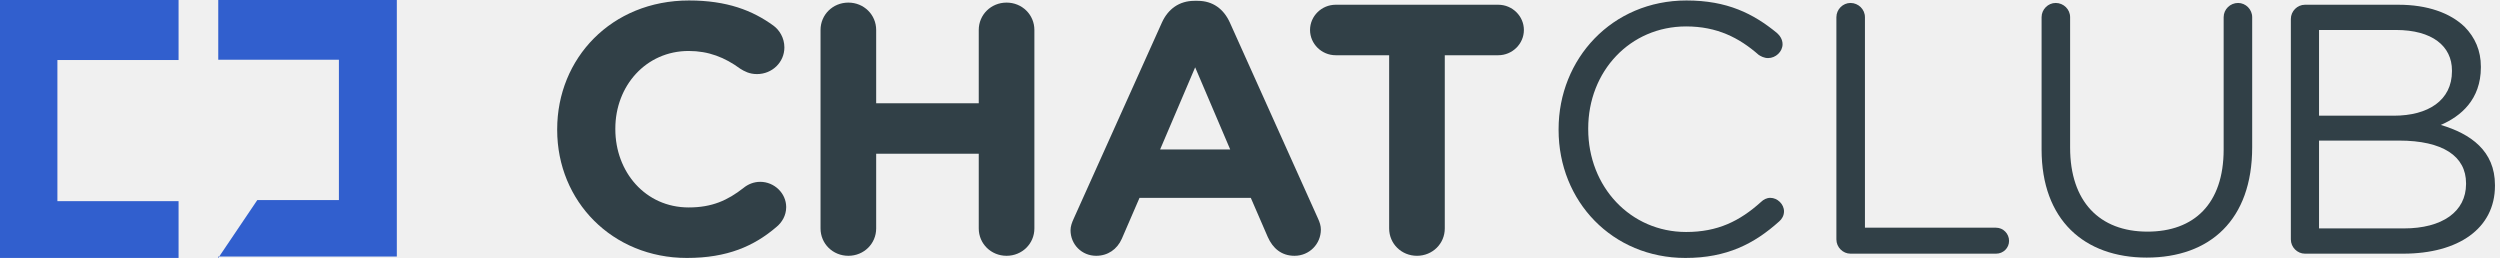
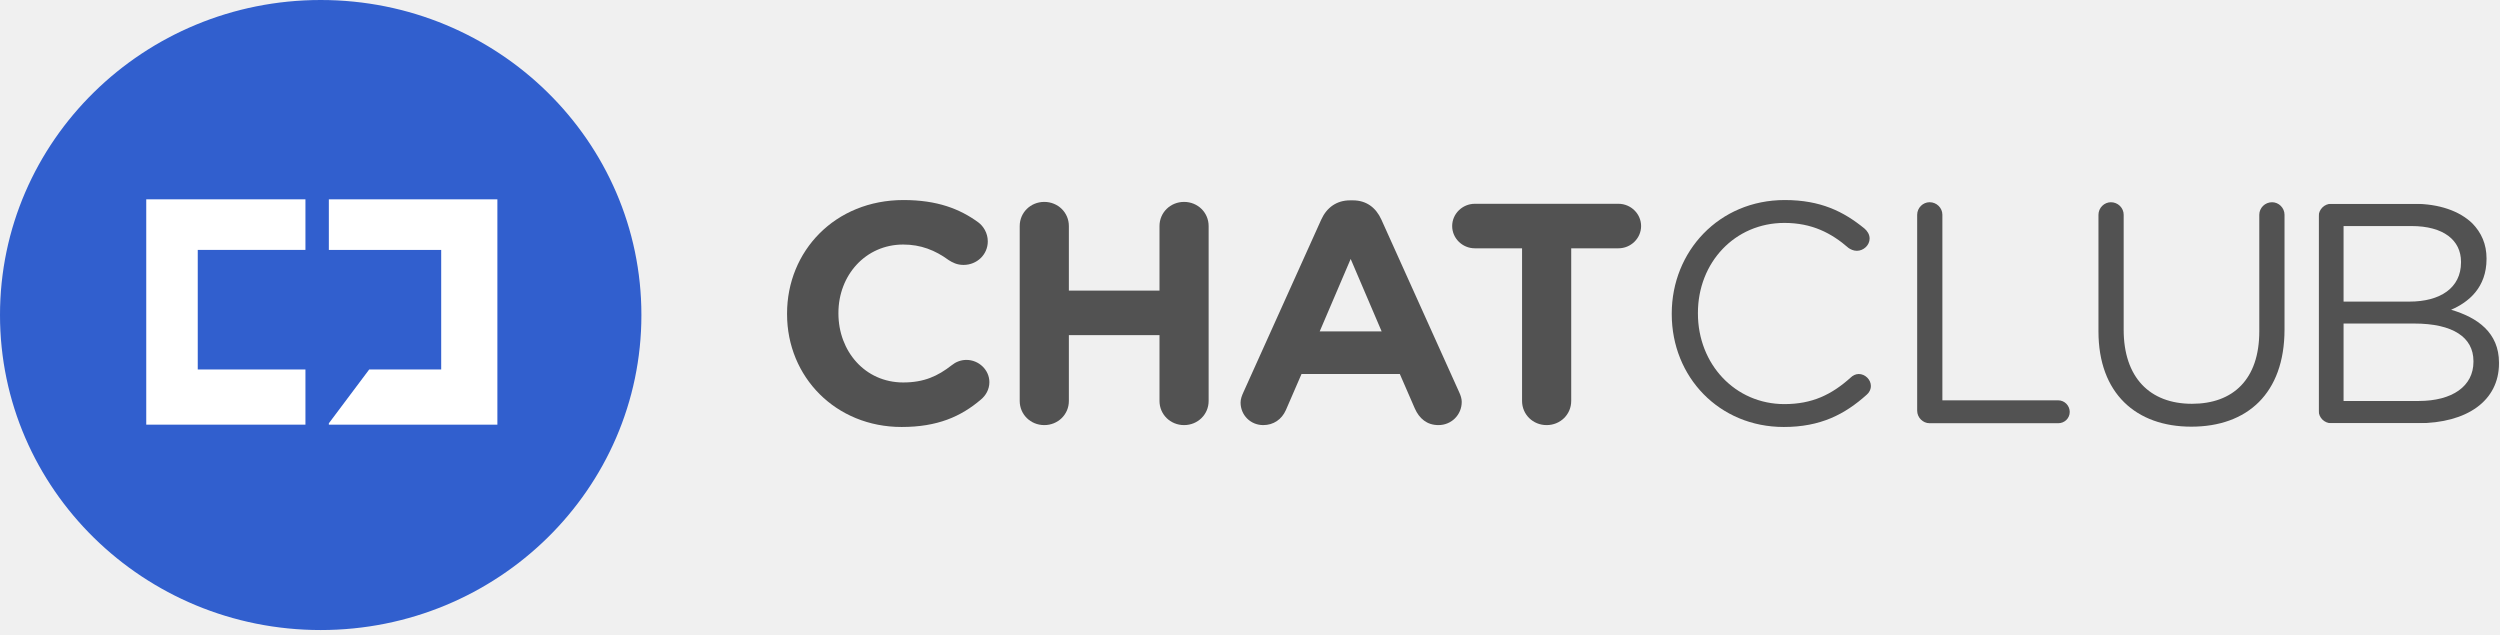
- <svg xmlns="http://www.w3.org/2000/svg" width="126px" height="13px" viewBox="0 0 126 13" version="1.1">
-   <defs />
+ <svg xmlns="http://www.w3.org/2000/svg" xmlns:xlink="http://www.w3.org/1999/xlink" width="130px" height="33px" viewBox="0 0 130 33" version="1.1">
+   <defs>
+     <polygon id="path-1" points="9.442 11.485 9.442 0.074 0.065 0.074 0.065 11.485 9.442 11.485" />
+   </defs>
  <g id="Staging" stroke="none" stroke-width="1" fill="none" fill-rule="evenodd">
-     <g id="Group-16">
-       <polygon id="Fill-1" fill="#315FCE" points="0 0 0 13 9 13 9 10.138 2.893 10.138 2.893 3.025 9 3.025 9 0" />
-       <path d="M11,0 L11,3.009 L17.081,3.009 L17.081,10.083 L12.968,10.083 L11.048,12.929 L20,12.929 L20,0 L11,0 Z M11,12.929 L11,13.016 L11.059,12.929 L11,12.929 Z" id="Fill-2" fill="#315FCE" />
-       <path d="M28.082,6.548 L28.082,6.512 C28.082,2.945 30.813,0.024 34.727,0.024 C36.639,0.024 37.931,0.526 38.987,1.296 C39.279,1.511 39.533,1.906 39.533,2.39 C39.533,3.142 38.914,3.734 38.15,3.734 C37.768,3.734 37.512,3.59 37.312,3.465 C36.529,2.891 35.71,2.569 34.709,2.569 C32.56,2.569 31.013,4.325 31.013,6.476 L31.013,6.512 C31.013,8.663 32.524,10.455 34.709,10.455 C35.892,10.455 36.675,10.096 37.476,9.469 C37.695,9.29 37.986,9.164 38.314,9.164 C39.024,9.164 39.624,9.738 39.624,10.437 C39.624,10.867 39.406,11.208 39.151,11.423 C38.004,12.409 36.657,13 34.618,13 C30.867,13 28.082,10.15 28.082,6.548" id="Fill-3" fill="#314047" />
-       <path d="M41.355,1.511 C41.355,0.741 41.974,0.131 42.757,0.131 C43.54,0.131 44.159,0.741 44.159,1.511 L44.159,5.203 L49.329,5.203 L49.329,1.511 C49.329,0.741 49.948,0.131 50.731,0.131 C51.514,0.131 52.133,0.741 52.133,1.511 L52.133,11.512 C52.133,12.283 51.514,12.892 50.731,12.892 C49.948,12.892 49.329,12.283 49.329,11.512 L49.329,7.748 L44.159,7.748 L44.159,11.512 C44.159,12.283 43.54,12.892 42.757,12.892 C41.974,12.892 41.355,12.283 41.355,11.512 L41.355,1.511 Z" id="Fill-6" fill="#314047" />
-       <path d="M62.002,7.533 L60.236,3.393 L58.47,7.533 L62.002,7.533 Z M54.119,11.011 L58.561,1.135 C58.87,0.454 59.435,0.042 60.199,0.042 L60.363,0.042 C61.128,0.042 61.674,0.454 61.984,1.135 L66.426,11.011 C66.517,11.208 66.572,11.387 66.572,11.566 C66.572,12.301 65.989,12.892 65.243,12.892 C64.587,12.892 64.15,12.516 63.895,11.943 L63.04,9.971 L57.432,9.971 L56.54,12.032 C56.303,12.57 55.83,12.892 55.247,12.892 C54.519,12.892 53.955,12.319 53.955,11.602 C53.955,11.405 54.027,11.208 54.119,11.011 L54.119,11.011 Z" id="Fill-8" fill="#314047" />
-       <path d="M70.013,2.784 L67.319,2.784 C66.609,2.784 66.026,2.21 66.026,1.511 C66.026,0.812 66.609,0.239 67.319,0.239 L75.512,0.239 C76.222,0.239 76.804,0.812 76.804,1.511 C76.804,2.21 76.222,2.784 75.512,2.784 L72.817,2.784 L72.817,11.512 C72.817,12.283 72.198,12.892 71.415,12.892 C70.632,12.892 70.013,12.283 70.013,11.512 L70.013,2.784 Z" id="Fill-10" fill="#314047" />
-       <path d="M78.553,6.548 L78.553,6.512 C78.553,2.963 81.248,0.024 84.998,0.024 C87.055,0.024 88.366,0.687 89.55,1.655 C89.695,1.78 89.841,1.977 89.841,2.228 C89.841,2.605 89.495,2.927 89.113,2.927 C88.912,2.927 88.749,2.838 88.639,2.766 C87.656,1.906 86.546,1.332 84.98,1.332 C82.158,1.332 80.046,3.59 80.046,6.476 L80.046,6.512 C80.046,9.415 82.176,11.692 84.98,11.692 C86.564,11.692 87.674,11.154 88.767,10.168 C88.876,10.061 89.04,9.971 89.222,9.971 C89.586,9.971 89.914,10.293 89.914,10.652 C89.914,10.867 89.804,11.046 89.677,11.154 C88.421,12.283 87.037,13 84.943,13 C81.266,13 78.553,10.15 78.553,6.548" id="Fill-12" fill="#314047" />
-       <path d="M92.554,0.866 C92.554,0.472 92.882,0.149 93.264,0.149 C93.665,0.149 93.993,0.472 93.993,0.866 L93.993,11.476 L100.601,11.476 C100.966,11.476 101.257,11.781 101.257,12.14 C101.257,12.498 100.966,12.785 100.601,12.785 L93.264,12.785 C92.882,12.785 92.554,12.462 92.554,12.068 L92.554,0.866 Z" id="Fill-15" fill="#314047" />
-       <path d="M102.896,7.533 L102.896,0.866 C102.896,0.472 103.224,0.149 103.606,0.149 C104.007,0.149 104.334,0.472 104.334,0.866 L104.334,7.444 C104.334,10.15 105.809,11.674 108.231,11.674 C110.579,11.674 112.072,10.276 112.072,7.533 L112.072,0.866 C112.072,0.472 112.4,0.149 112.8,0.149 C113.183,0.149 113.51,0.472 113.51,0.866 L113.51,7.426 C113.51,11.082 111.38,12.982 108.194,12.982 C105.044,12.982 102.896,11.082 102.896,7.533" id="Fill-17" fill="#314047" />
-       <path d="M121.158,11.512 C123.088,11.512 124.289,10.67 124.289,9.272 L124.289,9.236 C124.289,7.874 123.124,7.085 120.903,7.085 L116.879,7.085 L116.879,11.512 L121.158,11.512 Z M120.648,5.831 C122.378,5.831 123.579,5.06 123.579,3.59 L123.579,3.554 C123.579,2.318 122.578,1.511 120.757,1.511 L116.879,1.511 L116.879,5.831 L120.648,5.831 Z M115.459,0.956 C115.459,0.561 115.787,0.239 116.169,0.239 L120.885,0.239 C122.341,0.239 123.488,0.651 124.216,1.35 C124.744,1.888 125.036,2.551 125.036,3.357 L125.036,3.393 C125.036,5.024 124.016,5.867 123.015,6.297 C124.526,6.745 125.746,7.605 125.746,9.326 L125.746,9.362 C125.746,11.512 123.907,12.785 121.121,12.785 L116.169,12.785 C115.787,12.785 115.459,12.462 115.459,12.068 L115.459,0.956 Z" id="Fill-19" fill="#314047" />
+     <g id="Page-1">
+       <path d="M33.353,16.381 C33.353,25.428 25.887,32.762 16.677,32.762 C7.466,32.762 4.86891386e-05,25.428 4.86891386e-05,16.381 C4.86891386e-05,7.334 7.466,0 16.677,0 C25.887,0 33.353,7.334 33.353,16.381" id="Fill-1" fill="#315FCE" />
+       <polygon id="Fill-3" fill="#FFFFFF" points="7.605 10.365 15.883 10.365 15.883 12.995 10.283 12.995 10.283 19.213 15.883 19.213 15.883 22.082 7.605 22.082" />
+       <polygon id="Fill-5" fill="#FFFFFF" points="25.864 10.365 17.1 10.365 17.1 12.995 22.942 12.995 22.942 19.213 19.198 19.213 17.1 22.011 17.1 22.082 25.864 22.082" />
+       <path d="M40.927,16.335 L40.927,16.302 C40.927,13.059 43.416,10.402 46.984,10.402 C48.726,10.402 49.905,10.858 50.867,11.559 C51.132,11.755 51.365,12.113 51.365,12.553 C51.365,13.238 50.801,13.776 50.103,13.776 C49.755,13.776 49.523,13.645 49.34,13.531 C48.627,13.01 47.88,12.716 46.967,12.716 C45.009,12.716 43.598,14.314 43.598,16.27 L43.598,16.302 C43.598,18.258 44.976,19.888 46.967,19.888 C48.046,19.888 48.759,19.562 49.489,18.992 C49.689,18.829 49.954,18.715 50.253,18.715 C50.9,18.715 51.448,19.237 51.448,19.872 C51.448,20.263 51.249,20.573 51.016,20.769 C49.971,21.665 48.743,22.203 46.884,22.203 C43.466,22.203 40.927,19.611 40.927,16.335" id="Fill-7" fill="#525252" />
+       <path d="M53.025,11.755 C53.025,11.053 53.589,10.499 54.303,10.499 C55.016,10.499 55.581,11.053 55.581,11.755 L55.581,15.112 L60.294,15.112 L60.294,11.755 C60.294,11.053 60.858,10.499 61.572,10.499 C62.285,10.499 62.849,11.053 62.849,11.755 L62.849,20.85 C62.849,21.551 62.285,22.105 61.572,22.105 C60.858,22.105 60.294,21.551 60.294,20.85 L60.294,17.427 L55.581,17.427 L55.581,20.85 C55.581,21.551 55.016,22.105 54.303,22.105 C53.589,22.105 53.025,21.551 53.025,20.85 L53.025,11.755 Z" id="Fill-9" fill="#525252" />
+       <path d="M71.845,17.232 L70.235,13.466 L68.625,17.232 L71.845,17.232 Z M64.659,20.394 L68.708,11.412 C68.99,10.793 69.505,10.418 70.202,10.418 L70.351,10.418 C71.048,10.418 71.546,10.793 71.828,11.412 L75.877,20.394 C75.96,20.573 76.01,20.736 76.01,20.899 C76.01,21.567 75.479,22.105 74.799,22.105 C74.201,22.105 73.803,21.763 73.571,21.242 L72.791,19.449 L67.679,19.449 L66.866,21.323 C66.65,21.812 66.219,22.105 65.688,22.105 C65.024,22.105 64.51,21.584 64.51,20.932 C64.51,20.752 64.576,20.573 64.659,20.394 L64.659,20.394 Z" id="Fill-11" fill="#525252" />
+       <path d="M79.147,12.912 L76.691,12.912 C76.044,12.912 75.513,12.39 75.513,11.755 C75.513,11.119 76.044,10.597 76.691,10.597 L84.159,10.597 C84.806,10.597 85.337,11.119 85.337,11.755 C85.337,12.39 84.806,12.912 84.159,12.912 L81.703,12.912 L81.703,20.85 C81.703,21.551 81.139,22.105 80.425,22.105 C79.711,22.105 79.147,21.551 79.147,20.85 L79.147,12.912 Z" id="Fill-13" fill="#525252" />
+       <path d="M86.931,16.335 L86.931,16.302 C86.931,13.075 89.387,10.402 92.806,10.402 C94.681,10.402 95.876,11.005 96.954,11.885 C97.087,11.999 97.22,12.178 97.22,12.406 C97.22,12.749 96.905,13.042 96.556,13.042 C96.374,13.042 96.224,12.961 96.125,12.895 C95.228,12.113 94.216,11.592 92.789,11.592 C90.217,11.592 88.292,13.645 88.292,16.27 L88.292,16.302 C88.292,18.943 90.233,21.013 92.789,21.013 C94.233,21.013 95.245,20.524 96.241,19.628 C96.34,19.53 96.49,19.448 96.656,19.448 C96.988,19.448 97.286,19.742 97.286,20.068 C97.286,20.263 97.187,20.426 97.07,20.524 C95.925,21.551 94.664,22.203 92.756,22.203 C89.404,22.203 86.931,19.611 86.931,16.335" id="Fill-15" fill="#525252" />
+       <path d="M99.693,11.168 C99.693,10.809 99.992,10.515 100.34,10.515 C100.705,10.515 101.004,10.809 101.004,11.168 L101.004,20.817 L107.028,20.817 C107.36,20.817 107.626,21.095 107.626,21.421 C107.626,21.747 107.36,22.008 107.028,22.008 L100.34,22.008 C99.992,22.008 99.693,21.714 99.693,21.355 L99.693,11.168 Z" id="Fill-17" fill="#525252" />
+       <path d="M109.12,17.232 L109.12,11.168 C109.12,10.809 109.419,10.516 109.767,10.516 C110.132,10.516 110.431,10.809 110.431,11.168 L110.431,17.15 C110.431,19.611 111.775,20.997 113.982,20.997 C116.123,20.997 117.483,19.725 117.483,17.232 L117.483,11.168 C117.483,10.809 117.782,10.516 118.148,10.516 C118.496,10.516 118.795,10.809 118.795,11.168 L118.795,17.134 C118.795,20.459 116.853,22.187 113.949,22.187 C111.078,22.187 109.12,20.459 109.12,17.232" id="Fill-19" fill="#525252" />
+       <g id="Group-23" transform="translate(120.5056, 10.5227)">
+         <mask id="mask-2" fill="white">
+           <use xlink:href="#path-1" />
+         </mask>
+         <g id="Clip-22" />
+         <path d="M5.26,10.328 C7.019,10.328 8.114,9.561 8.114,8.29 L8.114,8.257 C8.114,7.018 7.052,6.301 5.027,6.301 L1.36,6.301 L1.36,10.328 L5.26,10.328 Z M4.795,5.16 C6.371,5.16 7.467,4.459 7.467,3.123 L7.467,3.09 C7.467,1.965 6.554,1.232 4.894,1.232 L1.36,1.232 L1.36,5.16 L4.795,5.16 Z M0.065,0.726 C0.065,0.368 0.364,0.074 0.712,0.074 L5.011,0.074 C6.338,0.074 7.384,0.449 8.048,1.085 C8.529,1.574 8.794,2.177 8.794,2.911 L8.794,2.943 C8.794,4.427 7.865,5.193 6.952,5.584 C8.33,5.992 9.442,6.774 9.442,8.339 L9.442,8.371 C9.442,10.328 7.766,11.485 5.226,11.485 L0.712,11.485 C0.364,11.485 0.065,11.192 0.065,10.833 L0.065,0.726 Z" id="Fill-21" fill="#525252" mask="url(#mask-2)" />
+       </g>
    </g>
  </g>
</svg>
